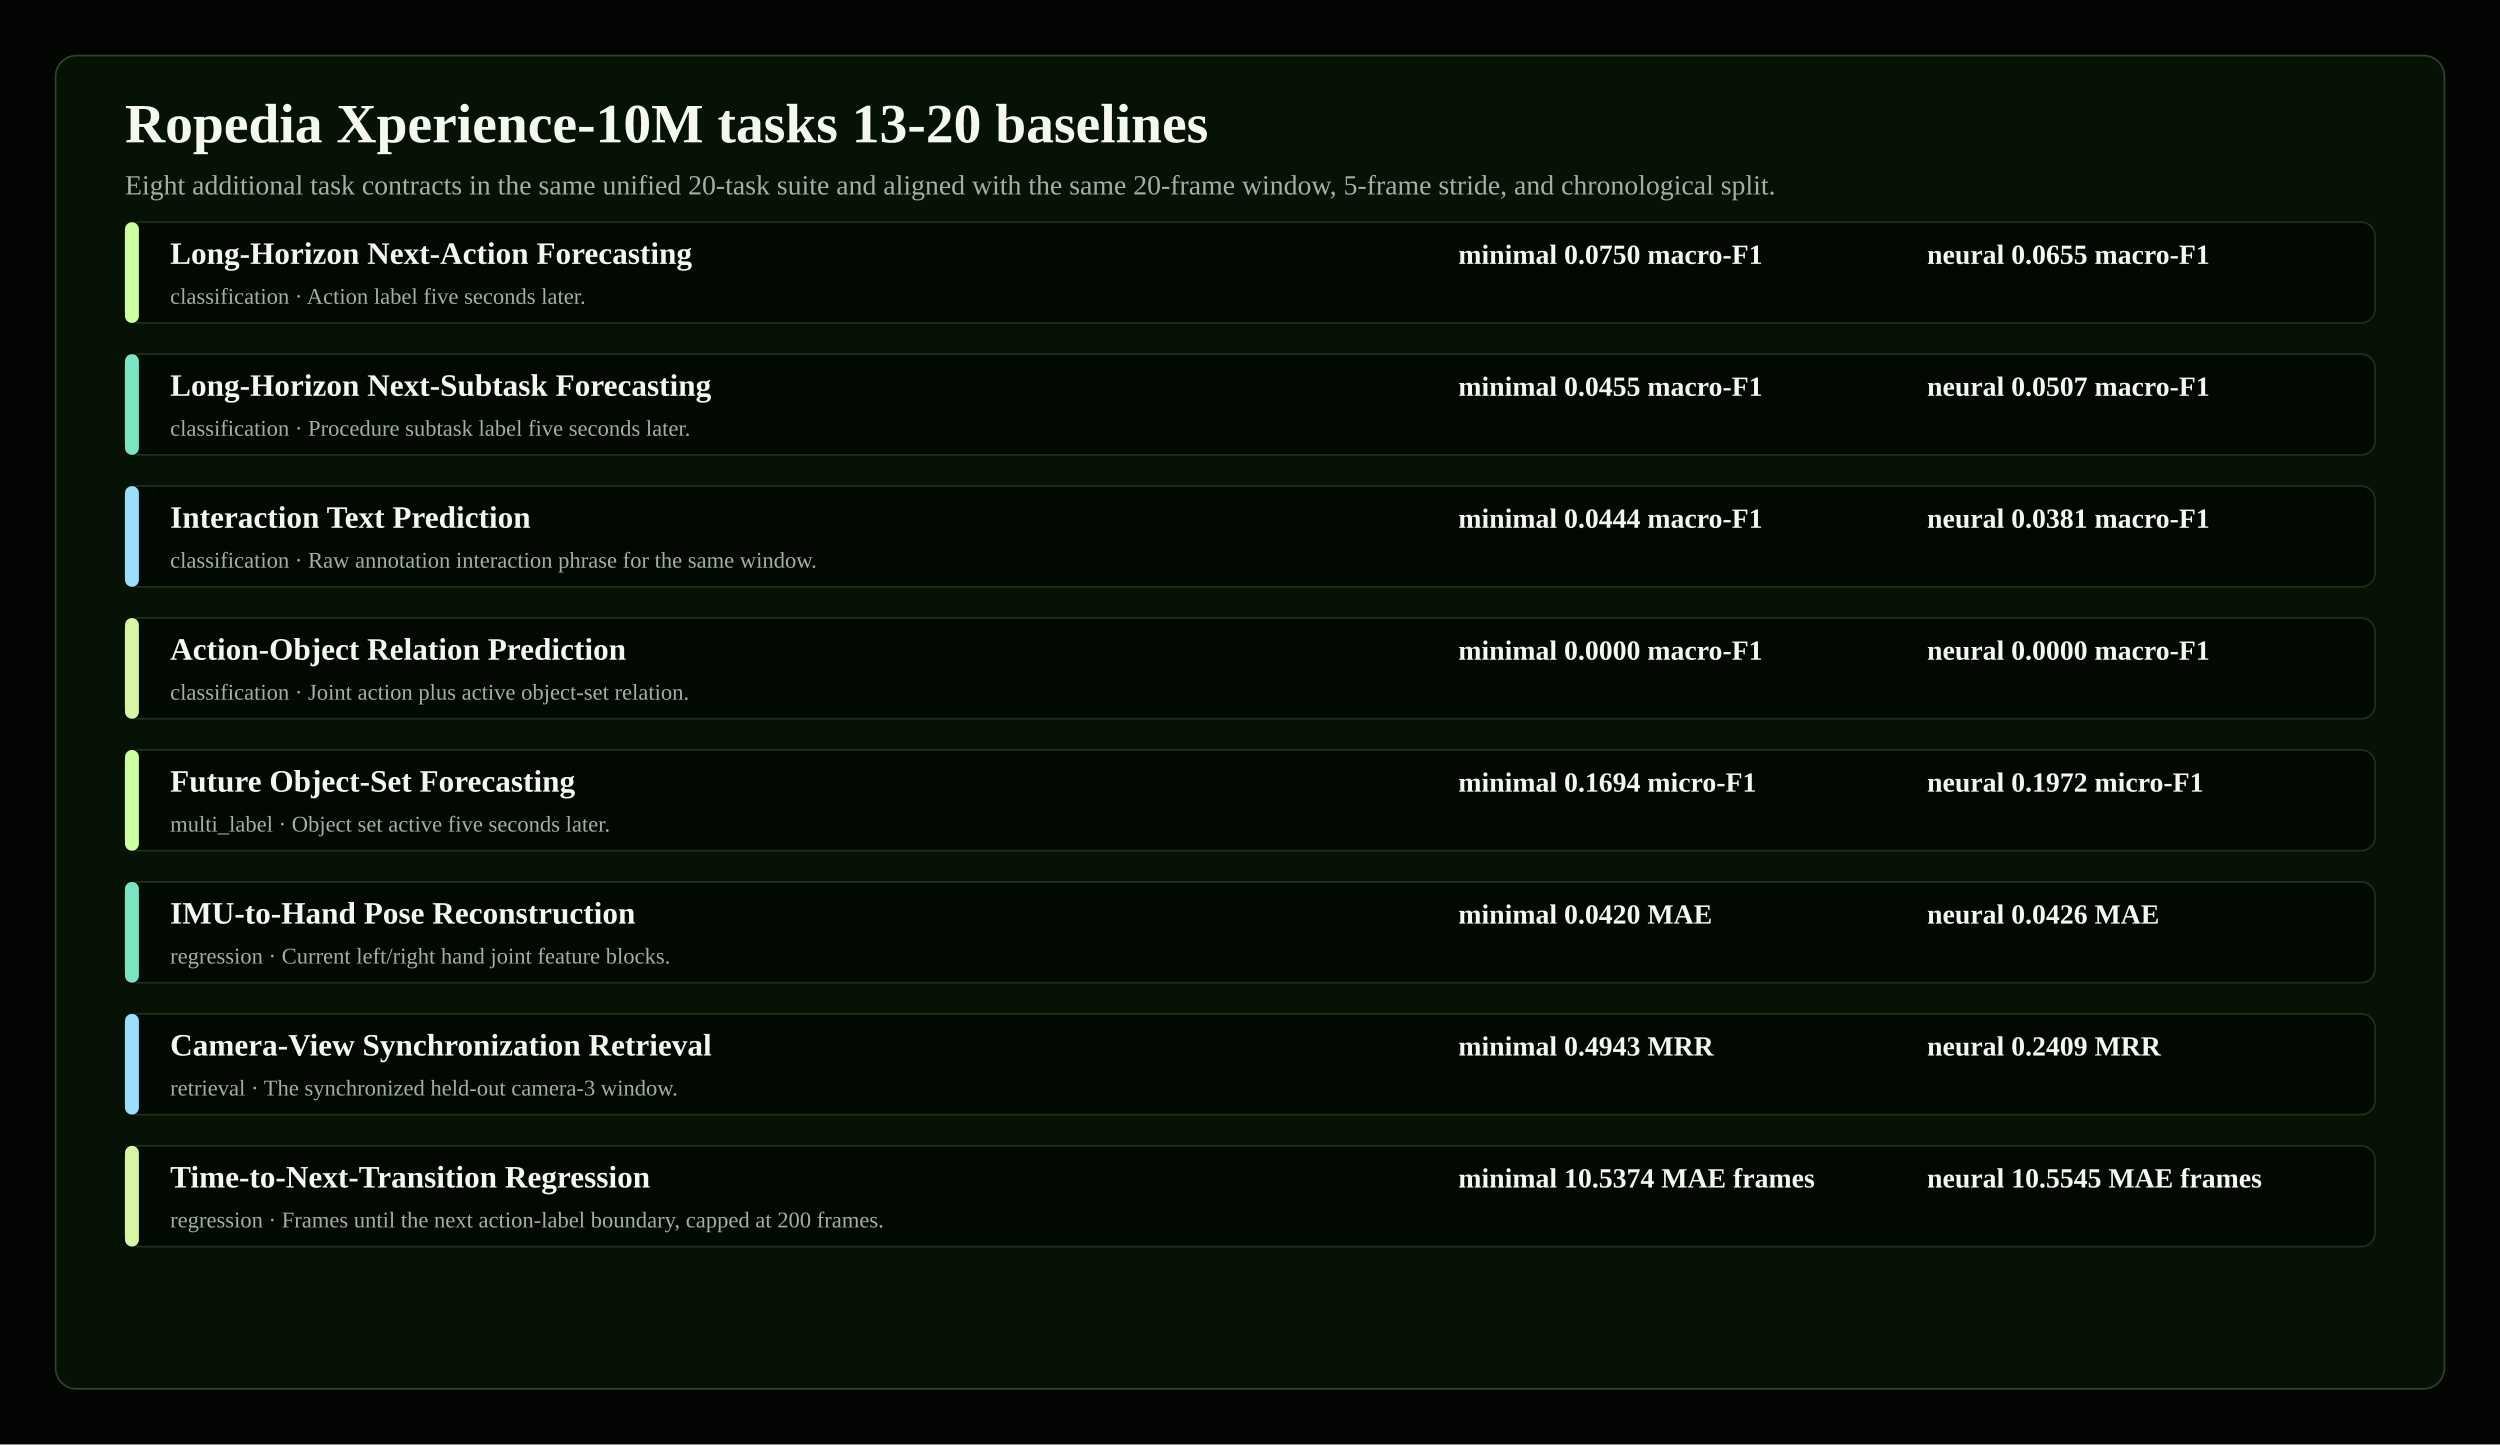
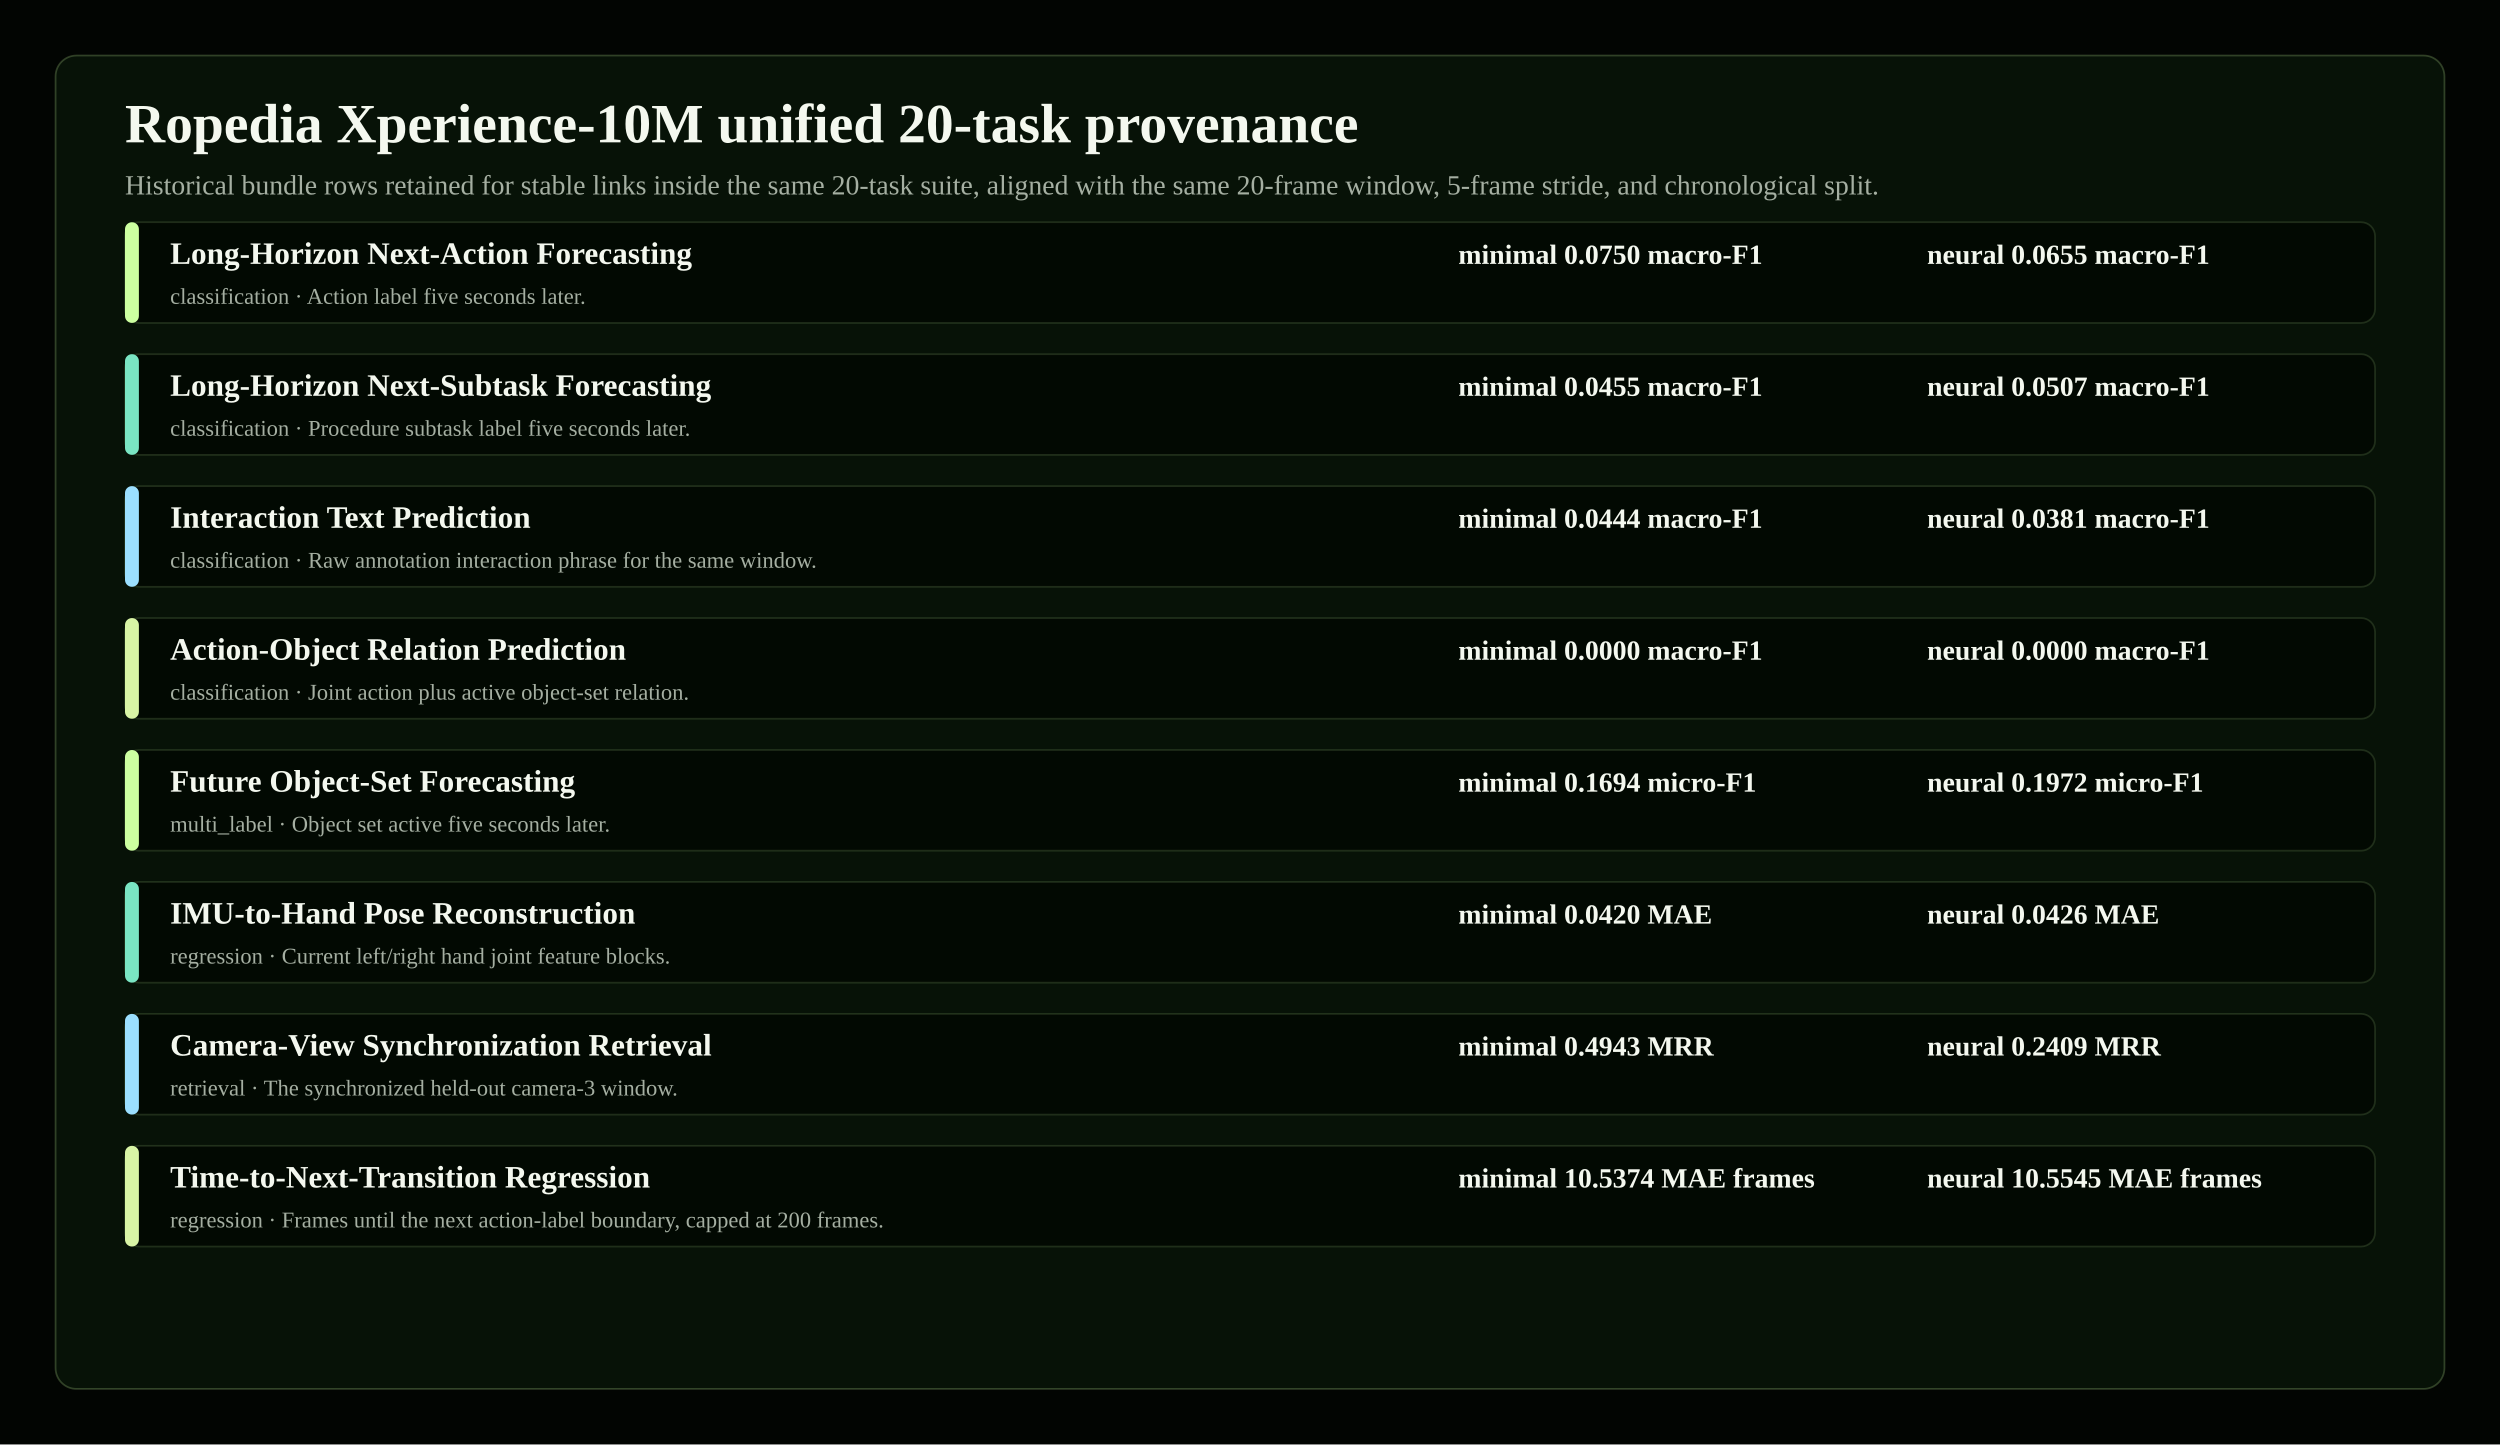
<svg xmlns="http://www.w3.org/2000/svg" width="1440" height="832" viewBox="0 0 1440 832">
  <rect width="100%" height="100%" fill="#020502" />
  <rect x="32" y="32" width="1376" height="768" rx="12" fill="#071207" stroke="#ccffa0" stroke-opacity="0.22" />
-   <text x="72" y="82" fill="#f4f8ef" font-size="32" font-weight="760">Ropedia Xperience-10M tasks 13-20 baselines</text>
-   <text x="72" y="112" fill="#a5afa2" font-size="16">Eight additional task contracts in the same unified 20-task suite and aligned with the same 20-frame window, 5-frame stride, and chronological split.</text>
+   <text x="72" y="82" fill="#f4f8ef" font-size="32" font-weight="760">Ropedia Xperience-10M unified 20-task provenance</text>
+   <text x="72" y="112" fill="#a5afa2" font-size="16">Historical bundle rows retained for stable links inside the same 20-task suite, aligned with the same 20-frame window, 5-frame stride, and chronological split.</text>
  <rect x="72" y="128" width="1296" height="58" rx="8" fill="#020902" stroke="#ccffa0" stroke-opacity="0.14" />
  <rect x="72" y="128" width="8" height="58" rx="4" fill="#ccffa0" />
  <text x="98" y="152" fill="#f4f8ef" font-size="18" font-weight="720">Long-Horizon Next-Action Forecasting</text>
  <text x="98" y="175" fill="#a5afa2" font-size="13">classification · Action label five seconds later.</text>
  <text x="840" y="152" fill="#f4f8ef" font-size="16" font-weight="700">minimal 0.0750 macro-F1</text>
  <text x="1110" y="152" fill="#f4f8ef" font-size="16" font-weight="700">neural 0.0655 macro-F1</text>
  <rect x="72" y="204" width="1296" height="58" rx="8" fill="#020902" stroke="#ccffa0" stroke-opacity="0.14" />
  <rect x="72" y="204" width="8" height="58" rx="4" fill="#7ae5c3" />
  <text x="98" y="228" fill="#f4f8ef" font-size="18" font-weight="720">Long-Horizon Next-Subtask Forecasting</text>
  <text x="98" y="251" fill="#a5afa2" font-size="13">classification · Procedure subtask label five seconds later.</text>
  <text x="840" y="228" fill="#f4f8ef" font-size="16" font-weight="700">minimal 0.0455 macro-F1</text>
  <text x="1110" y="228" fill="#f4f8ef" font-size="16" font-weight="700">neural 0.0507 macro-F1</text>
  <rect x="72" y="280" width="1296" height="58" rx="8" fill="#020902" stroke="#ccffa0" stroke-opacity="0.14" />
  <rect x="72" y="280" width="8" height="58" rx="4" fill="#9bdfff" />
  <text x="98" y="304" fill="#f4f8ef" font-size="18" font-weight="720">Interaction Text Prediction</text>
  <text x="98" y="327" fill="#a5afa2" font-size="13">classification · Raw annotation interaction phrase for the same window.</text>
  <text x="840" y="304" fill="#f4f8ef" font-size="16" font-weight="700">minimal 0.0444 macro-F1</text>
  <text x="1110" y="304" fill="#f4f8ef" font-size="16" font-weight="700">neural 0.0381 macro-F1</text>
  <rect x="72" y="356" width="1296" height="58" rx="8" fill="#020902" stroke="#ccffa0" stroke-opacity="0.14" />
  <rect x="72" y="356" width="8" height="58" rx="4" fill="#d8f4a5" />
  <text x="98" y="380" fill="#f4f8ef" font-size="18" font-weight="720">Action-Object Relation Prediction</text>
  <text x="98" y="403" fill="#a5afa2" font-size="13">classification · Joint action plus active object-set relation.</text>
  <text x="840" y="380" fill="#f4f8ef" font-size="16" font-weight="700">minimal 0.0000 macro-F1</text>
  <text x="1110" y="380" fill="#f4f8ef" font-size="16" font-weight="700">neural 0.0000 macro-F1</text>
  <rect x="72" y="432" width="1296" height="58" rx="8" fill="#020902" stroke="#ccffa0" stroke-opacity="0.14" />
  <rect x="72" y="432" width="8" height="58" rx="4" fill="#ccffa0" />
  <text x="98" y="456" fill="#f4f8ef" font-size="18" font-weight="720">Future Object-Set Forecasting</text>
  <text x="98" y="479" fill="#a5afa2" font-size="13">multi_label · Object set active five seconds later.</text>
  <text x="840" y="456" fill="#f4f8ef" font-size="16" font-weight="700">minimal 0.1694 micro-F1</text>
  <text x="1110" y="456" fill="#f4f8ef" font-size="16" font-weight="700">neural 0.1972 micro-F1</text>
  <rect x="72" y="508" width="1296" height="58" rx="8" fill="#020902" stroke="#ccffa0" stroke-opacity="0.14" />
  <rect x="72" y="508" width="8" height="58" rx="4" fill="#7ae5c3" />
  <text x="98" y="532" fill="#f4f8ef" font-size="18" font-weight="720">IMU-to-Hand Pose Reconstruction</text>
  <text x="98" y="555" fill="#a5afa2" font-size="13">regression · Current left/right hand joint feature blocks.</text>
  <text x="840" y="532" fill="#f4f8ef" font-size="16" font-weight="700">minimal 0.0420 MAE</text>
  <text x="1110" y="532" fill="#f4f8ef" font-size="16" font-weight="700">neural 0.0426 MAE</text>
  <rect x="72" y="584" width="1296" height="58" rx="8" fill="#020902" stroke="#ccffa0" stroke-opacity="0.14" />
  <rect x="72" y="584" width="8" height="58" rx="4" fill="#9bdfff" />
  <text x="98" y="608" fill="#f4f8ef" font-size="18" font-weight="720">Camera-View Synchronization Retrieval</text>
  <text x="98" y="631" fill="#a5afa2" font-size="13">retrieval · The synchronized held-out camera-3 window.</text>
  <text x="840" y="608" fill="#f4f8ef" font-size="16" font-weight="700">minimal 0.4943 MRR</text>
  <text x="1110" y="608" fill="#f4f8ef" font-size="16" font-weight="700">neural 0.2409 MRR</text>
  <rect x="72" y="660" width="1296" height="58" rx="8" fill="#020902" stroke="#ccffa0" stroke-opacity="0.14" />
  <rect x="72" y="660" width="8" height="58" rx="4" fill="#d8f4a5" />
  <text x="98" y="684" fill="#f4f8ef" font-size="18" font-weight="720">Time-to-Next-Transition Regression</text>
  <text x="98" y="707" fill="#a5afa2" font-size="13">regression · Frames until the next action-label boundary, capped at 200 frames.</text>
  <text x="840" y="684" fill="#f4f8ef" font-size="16" font-weight="700">minimal 10.5374 MAE frames</text>
  <text x="1110" y="684" fill="#f4f8ef" font-size="16" font-weight="700">neural 10.5545 MAE frames</text>
</svg>
